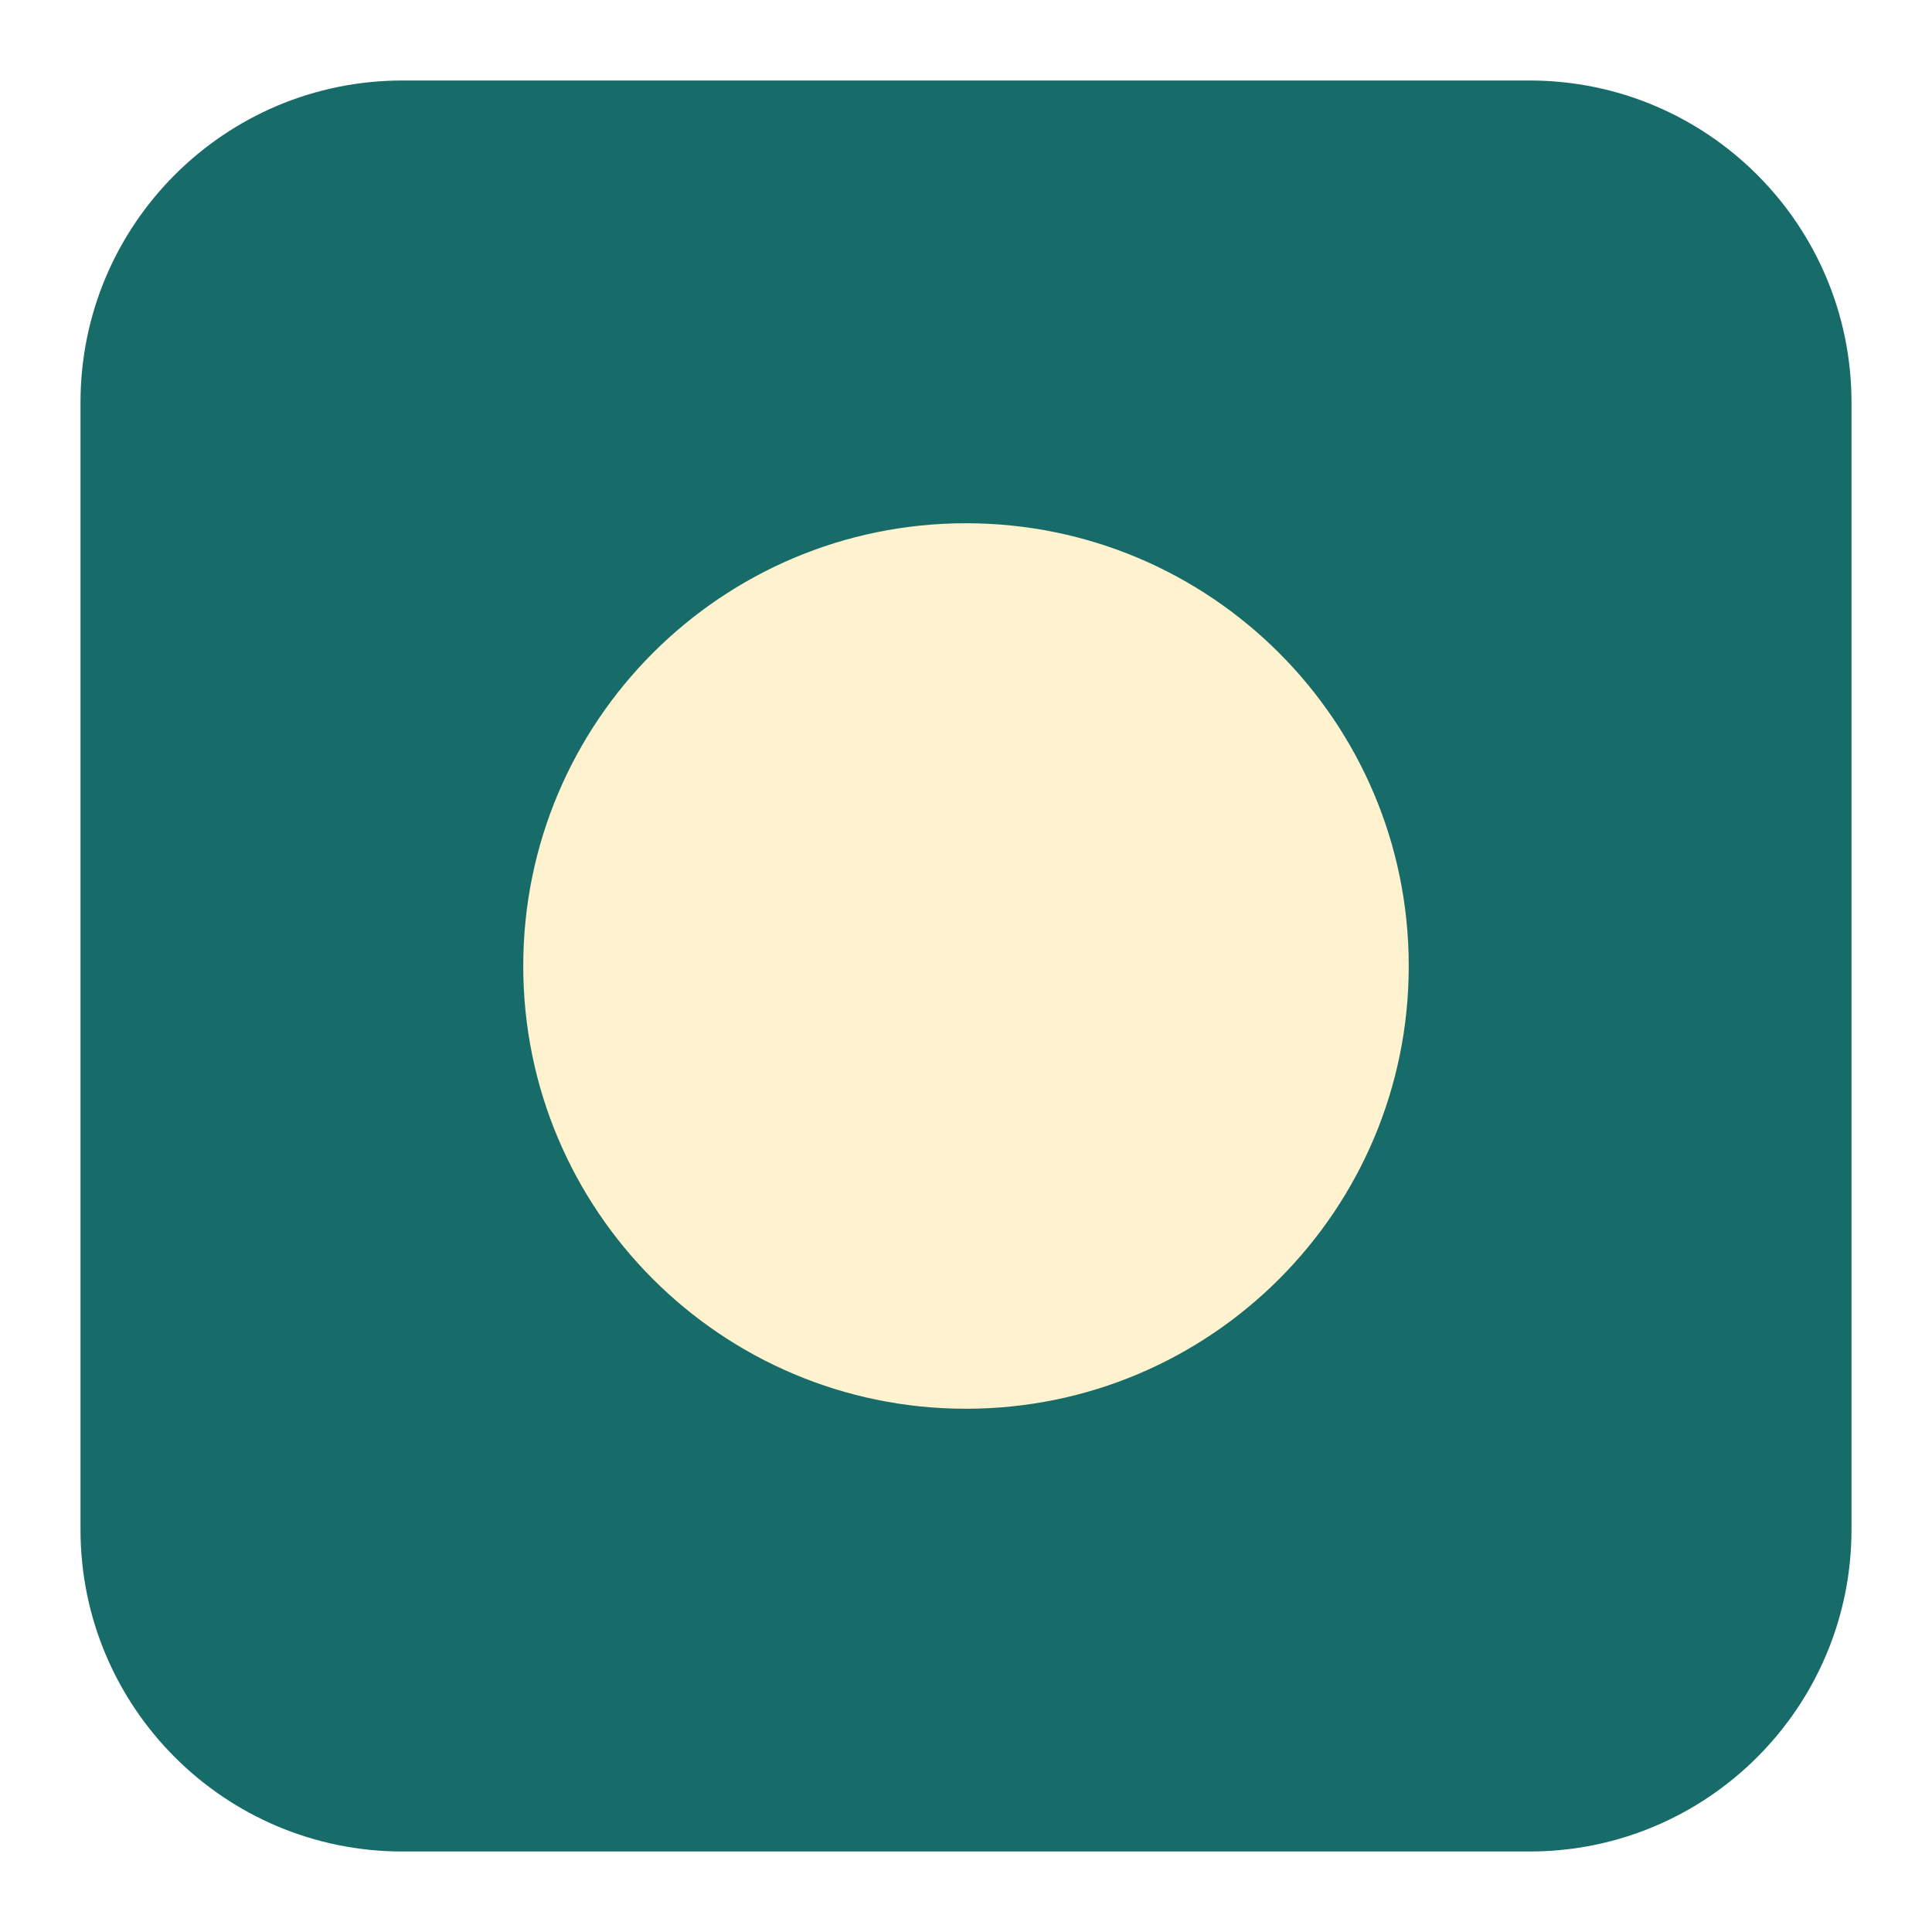
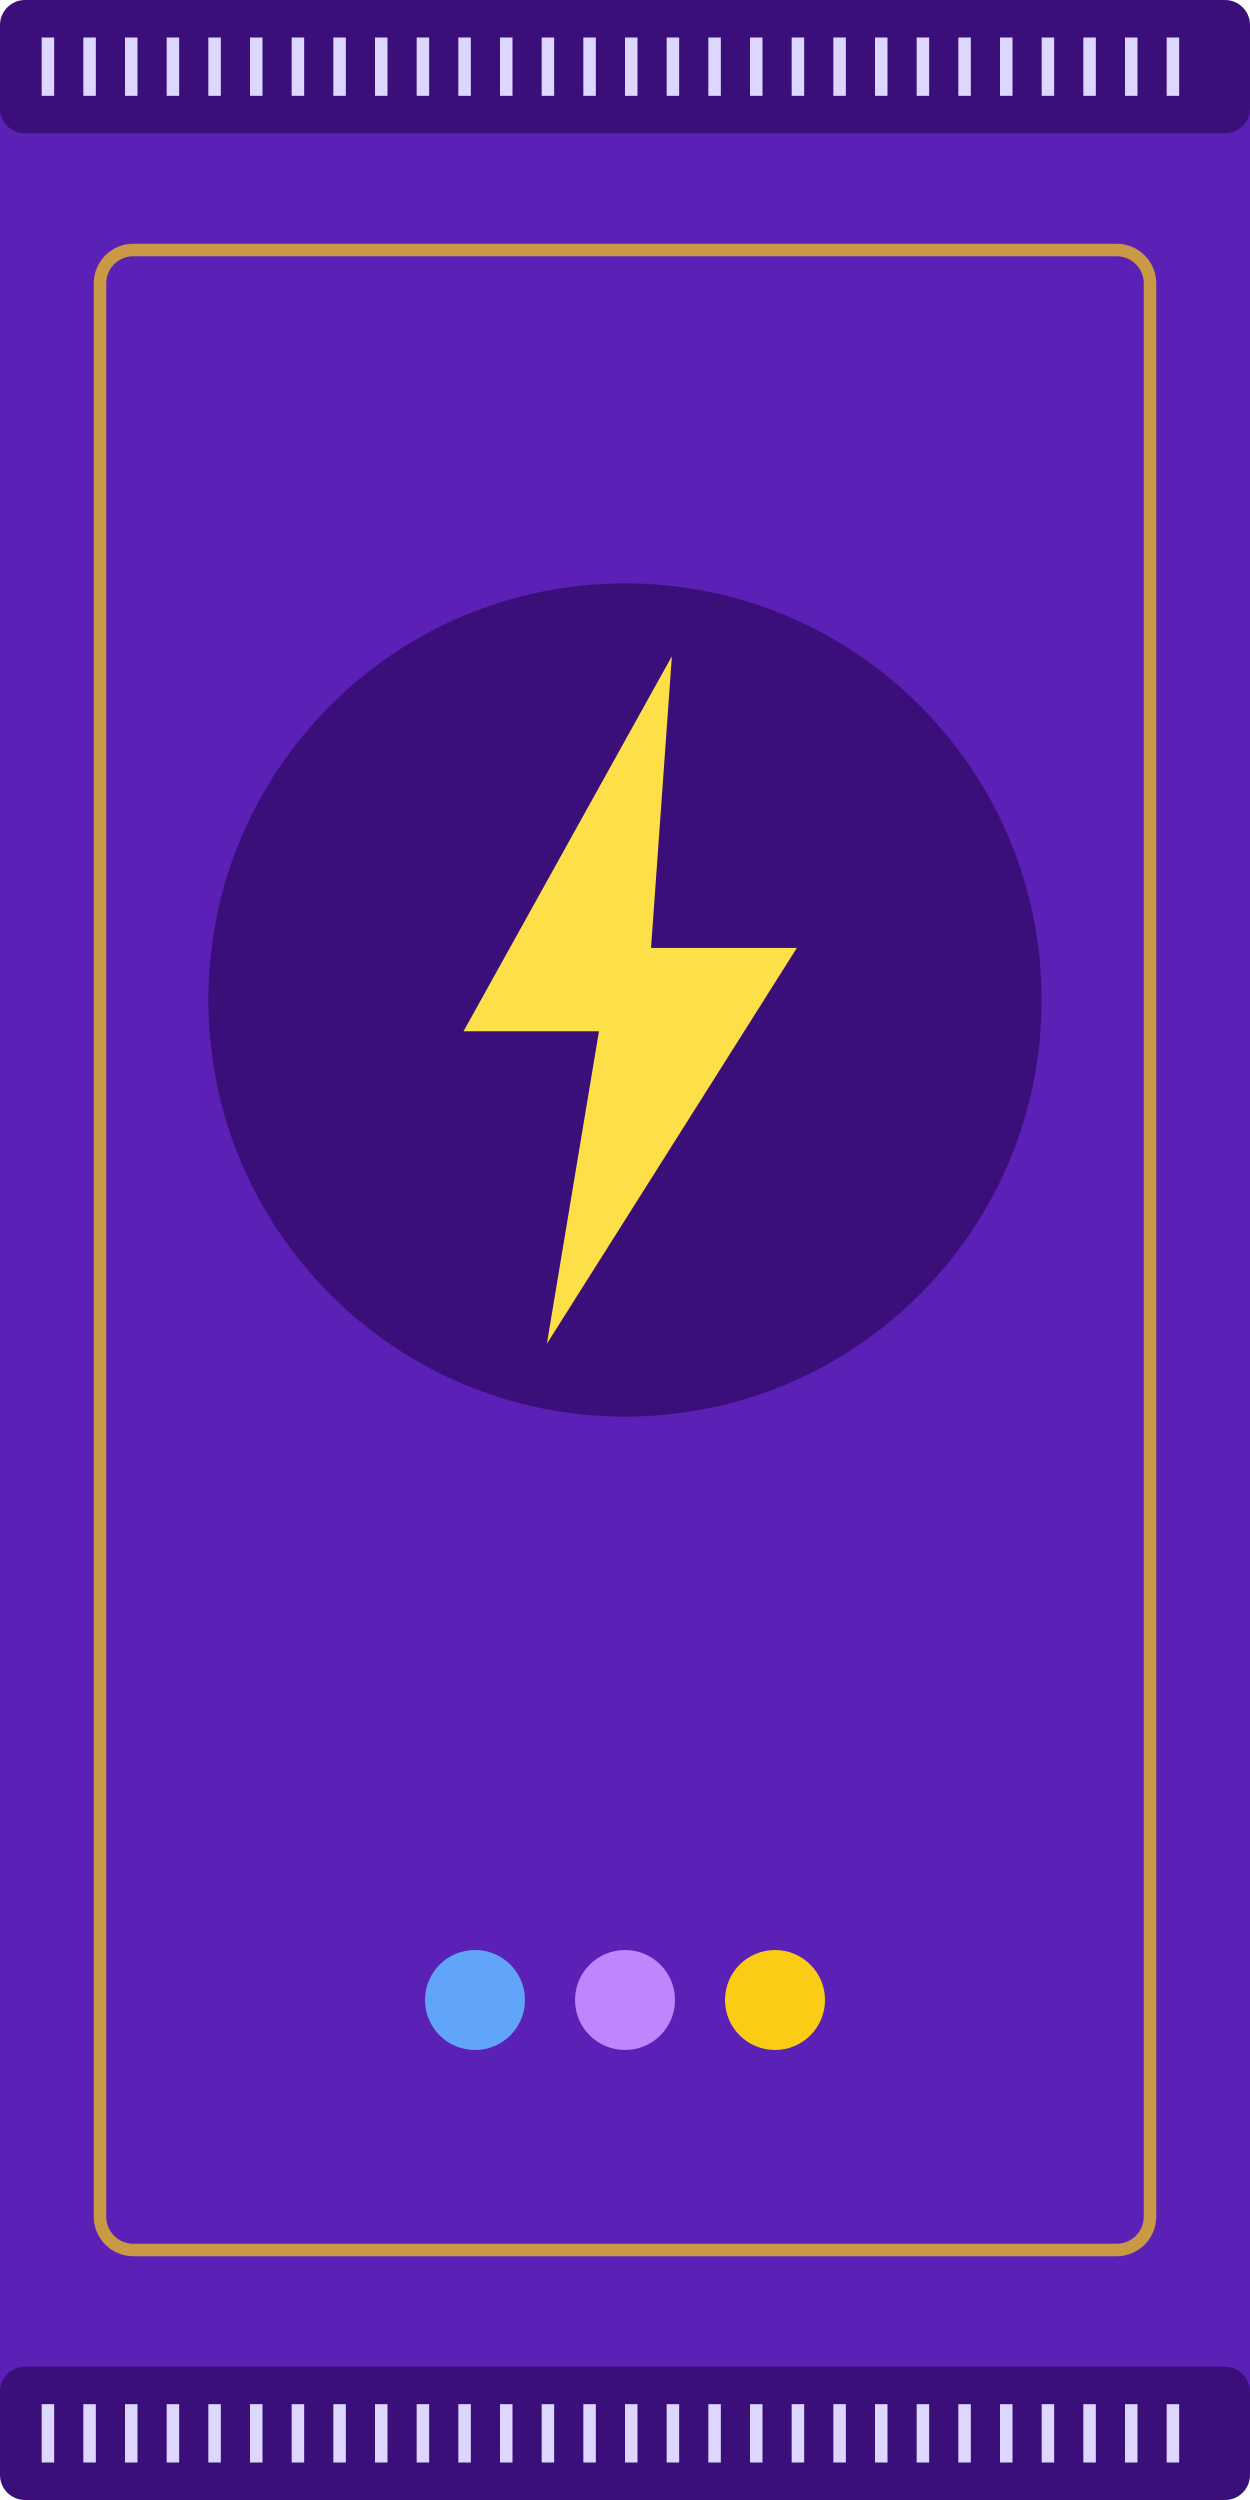
- <svg xmlns="http://www.w3.org/2000/svg" width="96" height="96" viewBox="0 0 96 96">
-   <rect x="4" y="4" width="88" height="88" rx="16" fill="#176b68" />
-   <circle cx="48" cy="48" r="22" fill="#fff2ce" />
+ <svg xmlns="http://www.w3.org/2000/svg" viewBox="0 0 150 300" width="150" height="300">
+   <rect width="150" height="300" rx="8" fill="#5B21B6" />
+   <rect width="150" height="16" rx="3" fill="#3B0F7A" />
+   <rect y="284" width="150" height="16" rx="3" fill="#3B0F7A" />
+   <line x1="5" y1="8" x2="145" y2="8" stroke="#DDD6FE" stroke-width="7" stroke-dasharray="1.5 3.5" />
+   <line x1="5" y1="292" x2="145" y2="292" stroke="#DDD6FE" stroke-width="7" stroke-dasharray="1.5 3.5" />
+   <rect x="12" y="30" width="126" height="240" rx="4" fill="none" stroke="#FACC15" stroke-width="1.5" opacity="0.7" />
+   <circle cx="75" cy="120" r="50" fill="#3B0F7A" />
+   <g transform="translate(75 120) scale(1.25) translate(-67.5 -105)">
+     <polygon points="72,72 52,108 65,108 60,138 84,100 70,100" fill="#FDE047" />
+   </g>
+   <circle cx="57.0" cy="240" r="6" fill="#60A5FA" />
+   <circle cx="75.0" cy="240" r="6" fill="#C084FC" />
+   <circle cx="93.0" cy="240" r="6" fill="#FACC15" />
</svg>
